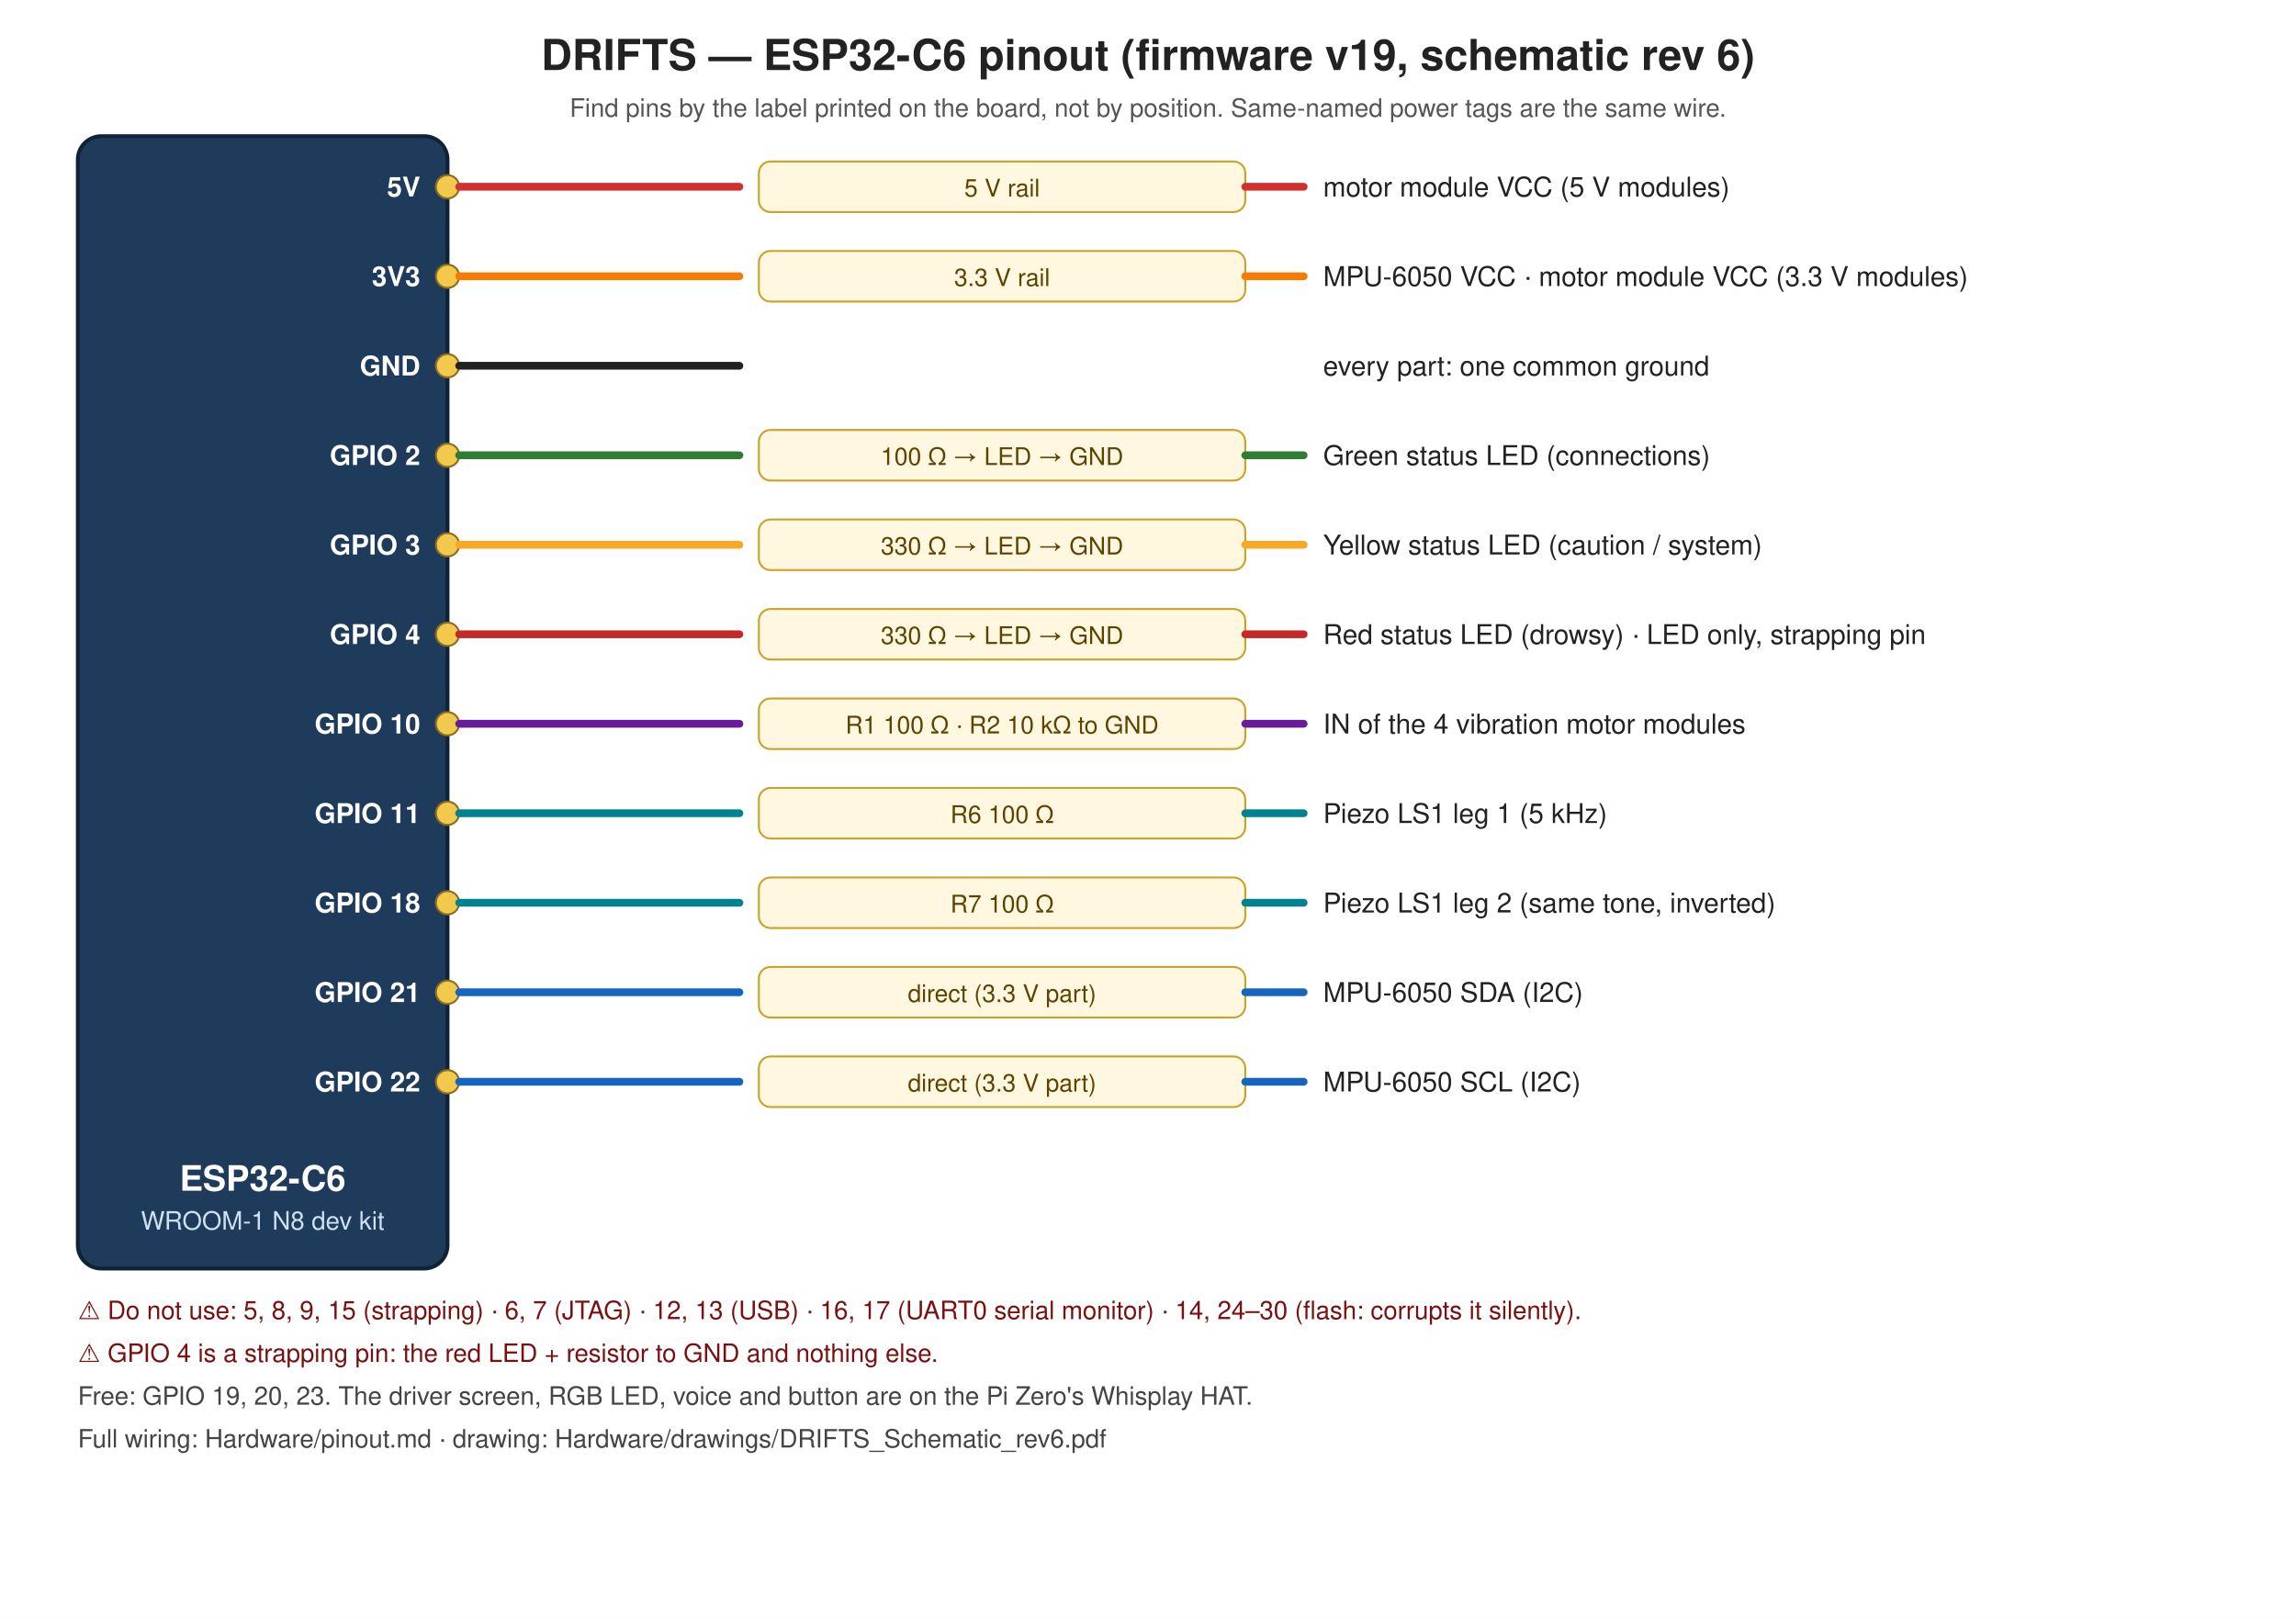
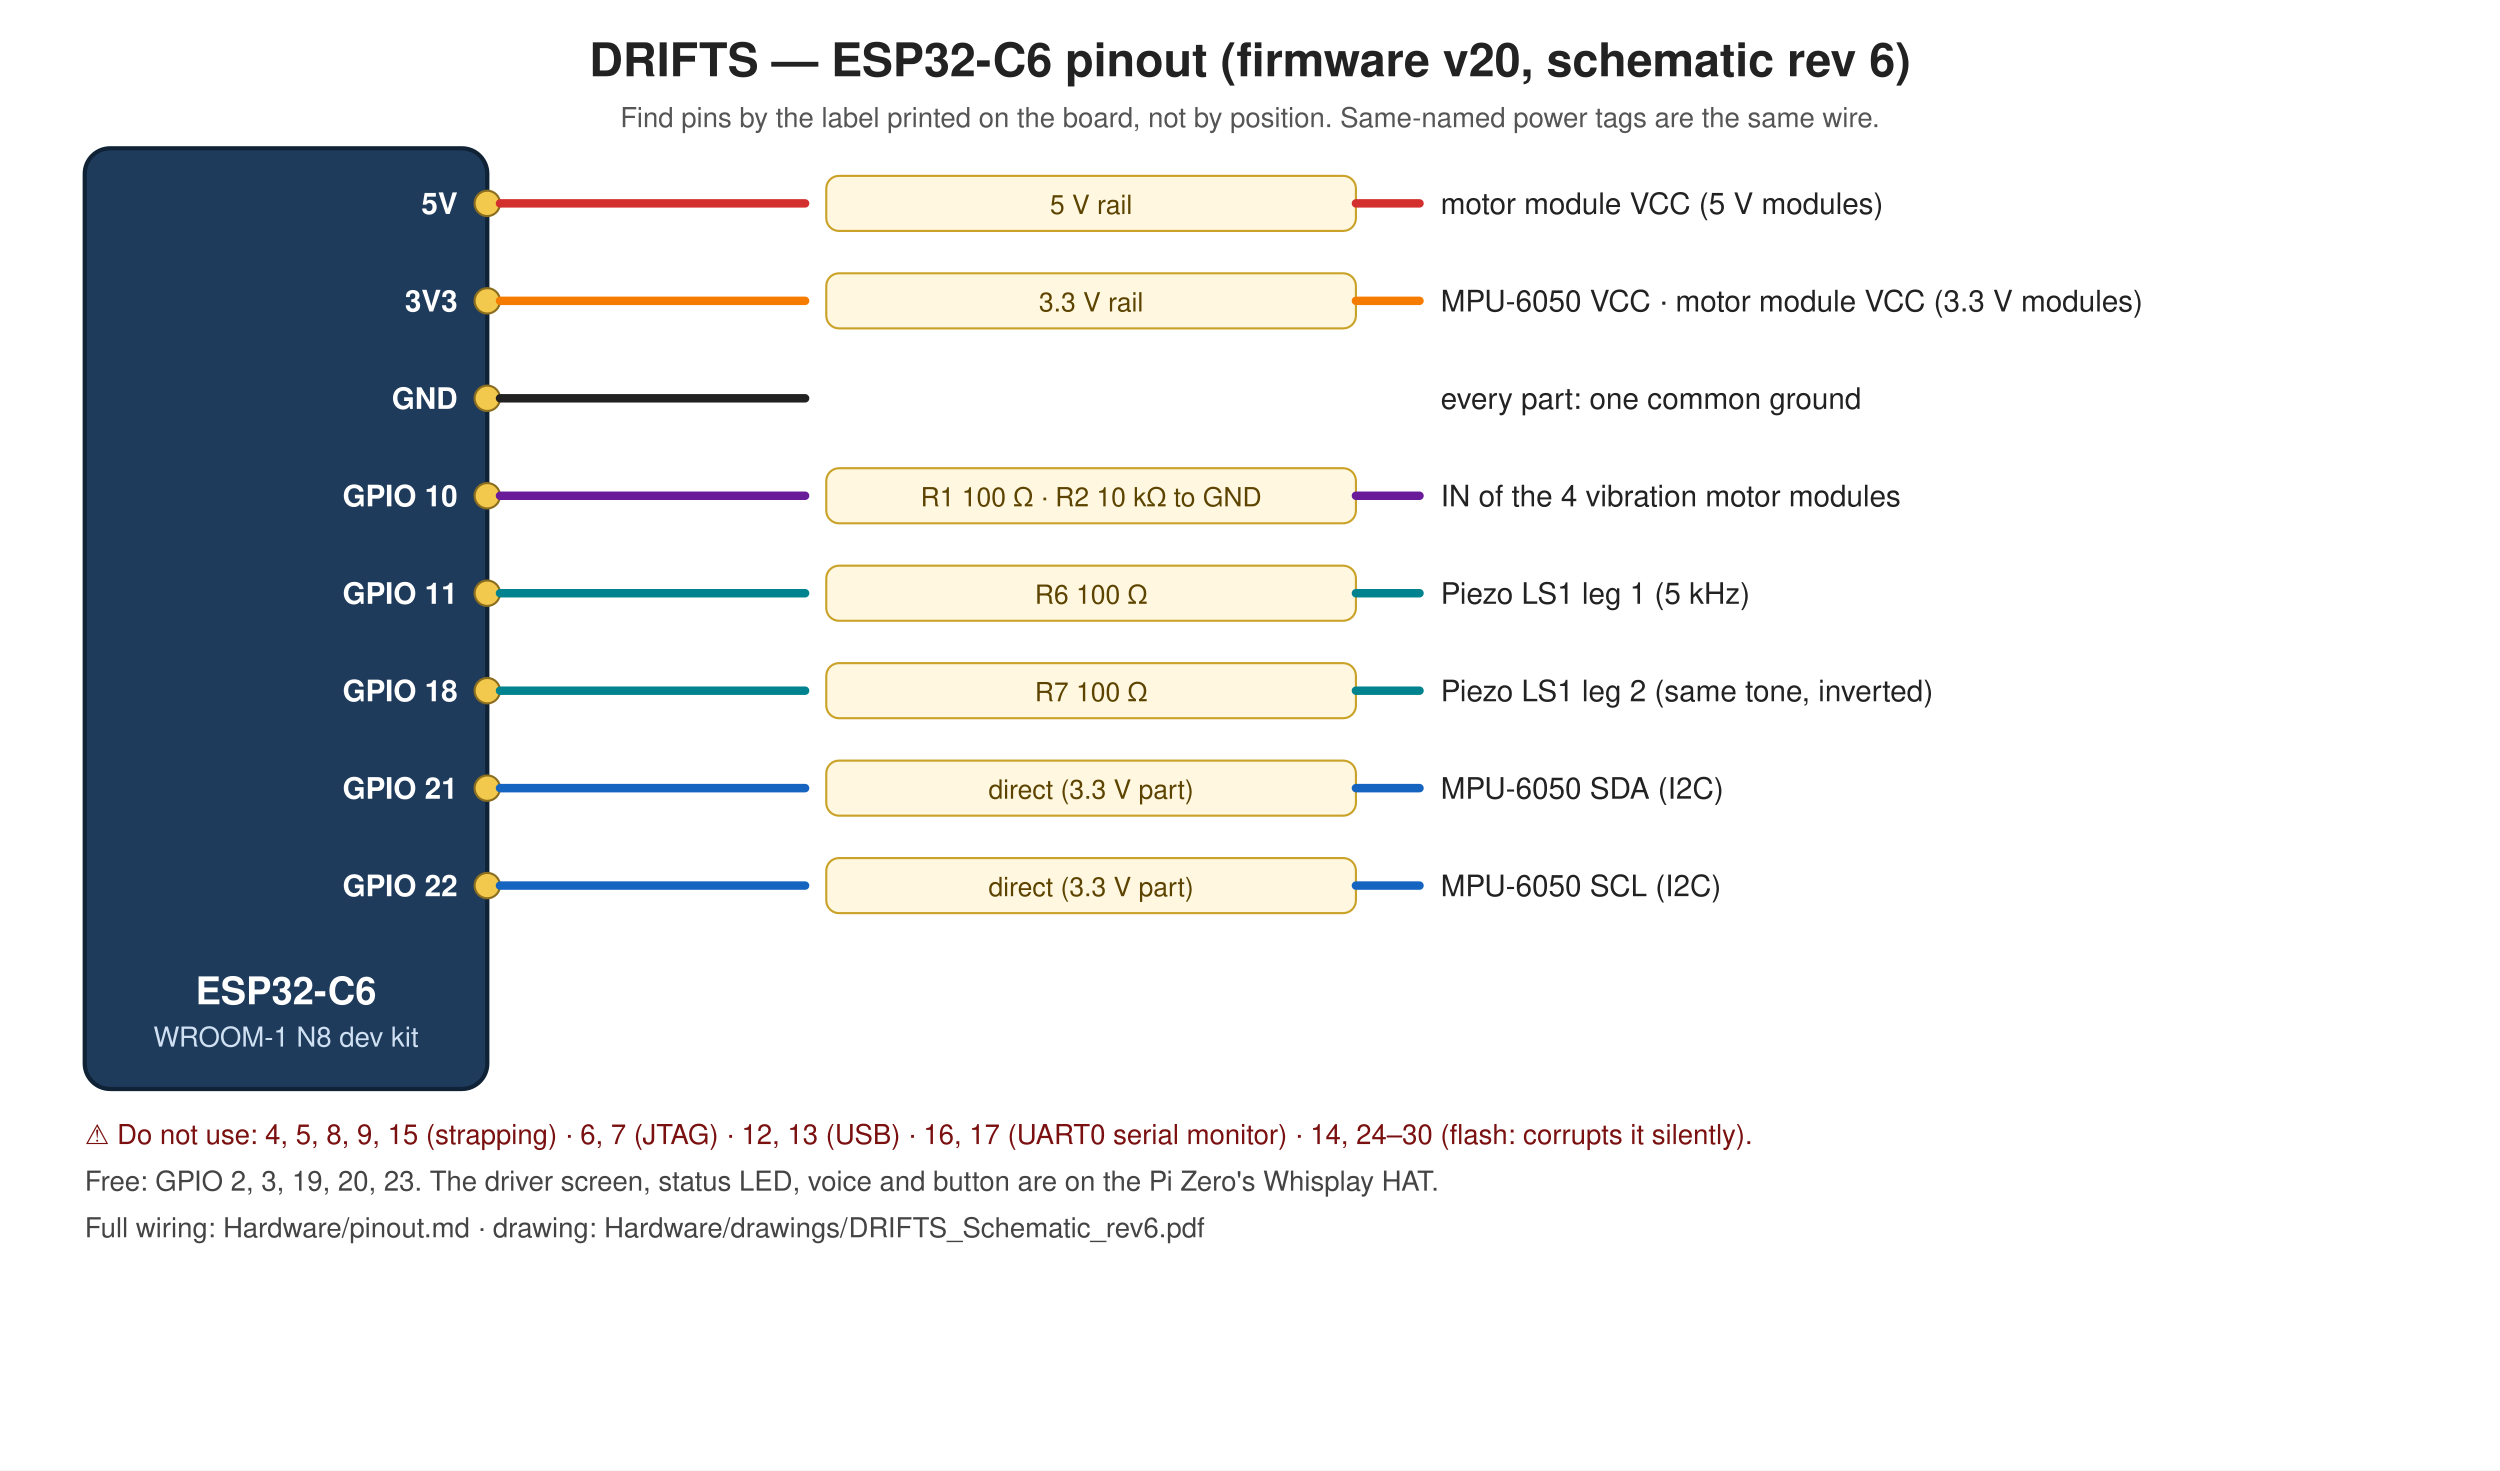
- <svg xmlns="http://www.w3.org/2000/svg" viewBox="0 0 1180 832" width="1180" height="832" font-family="Helvetica, Arial, sans-serif">
-   <rect width="1180" height="832" fill="#ffffff" />
-   <text x="590.0" y="36" font-size="22" fill="#222" text-anchor="middle" font-weight="bold">DRIFTS — ESP32-C6 pinout (firmware v19, schematic rev 6)</text>
+ <svg xmlns="http://www.w3.org/2000/svg" viewBox="0 0 1180 694" width="1180" height="694" font-family="Helvetica, Arial, sans-serif">
+   <rect width="1180" height="694" fill="#ffffff" />
+   <text x="590.0" y="36" font-size="22" fill="#222" text-anchor="middle" font-weight="bold">DRIFTS — ESP32-C6 pinout (firmware v20, schematic rev 6)</text>
  <text x="590.0" y="60" font-size="13" fill="#555" text-anchor="middle" font-weight="normal">Find pins by the label printed on the board, not by position. Same-named power tags are the same wire.</text>
-   <rect x="40" y="70" width="190" height="582" rx="12" fill="#1f3b5c" stroke="#0f2236" stroke-width="2" />
-   <text x="135.0" y="612" font-size="18" fill="#fff" text-anchor="middle" font-weight="bold">ESP32-C6</text>
-   <text x="135.0" y="632" font-size="13" fill="#cfe0f2" text-anchor="middle" font-weight="normal">WROOM-1 N8 dev kit</text>
+   <rect x="40" y="70" width="190" height="444" rx="12" fill="#1f3b5c" stroke="#0f2236" stroke-width="2" />
+   <text x="135.0" y="474" font-size="18" fill="#fff" text-anchor="middle" font-weight="bold">ESP32-C6</text>
+   <text x="135.0" y="494" font-size="13" fill="#cfe0f2" text-anchor="middle" font-weight="normal">WROOM-1 N8 dev kit</text>
  <text x="216" y="101" font-size="14" fill="#fff" text-anchor="end" font-weight="bold">5V</text>
  <circle cx="230" cy="96" r="6" fill="#f2c94c" stroke="#8a6d1f" />
  <line x1="236" y1="96" x2="380" y2="96" stroke="#d32f2f" stroke-width="4" stroke-linecap="round" />
  <rect x="390" y="83" width="250" height="26" rx="6" fill="#fff7e0" stroke="#c9a227" />
  <text x="515" y="101" font-size="12.5" fill="#5c4400" text-anchor="middle" font-weight="normal">5 V rail</text>
  <line x1="640" y1="96" x2="670" y2="96" stroke="#d32f2f" stroke-width="4" stroke-linecap="round" />
  <text x="680" y="101" font-size="14" fill="#222" text-anchor="start" font-weight="normal">motor module VCC (5 V modules)</text>
  <text x="216" y="147" font-size="14" fill="#fff" text-anchor="end" font-weight="bold">3V3</text>
  <circle cx="230" cy="142" r="6" fill="#f2c94c" stroke="#8a6d1f" />
  <line x1="236" y1="142" x2="380" y2="142" stroke="#f57c00" stroke-width="4" stroke-linecap="round" />
  <rect x="390" y="129" width="250" height="26" rx="6" fill="#fff7e0" stroke="#c9a227" />
  <text x="515" y="147" font-size="12.5" fill="#5c4400" text-anchor="middle" font-weight="normal">3.3 V rail</text>
  <line x1="640" y1="142" x2="670" y2="142" stroke="#f57c00" stroke-width="4" stroke-linecap="round" />
  <text x="680" y="147" font-size="14" fill="#222" text-anchor="start" font-weight="normal">MPU-6050 VCC · motor module VCC (3.3 V modules)</text>
  <text x="216" y="193" font-size="14" fill="#fff" text-anchor="end" font-weight="bold">GND</text>
  <circle cx="230" cy="188" r="6" fill="#f2c94c" stroke="#8a6d1f" />
  <line x1="236" y1="188" x2="380" y2="188" stroke="#212121" stroke-width="4" stroke-linecap="round" />
  <text x="680" y="193" font-size="14" fill="#222" text-anchor="start" font-weight="normal">every part: one common ground</text>
-   <text x="216" y="239" font-size="14" fill="#fff" text-anchor="end" font-weight="bold">GPIO 2</text>
+   <text x="216" y="239" font-size="14" fill="#fff" text-anchor="end" font-weight="bold">GPIO 10</text>
  <circle cx="230" cy="234" r="6" fill="#f2c94c" stroke="#8a6d1f" />
-   <line x1="236" y1="234" x2="380" y2="234" stroke="#2e7d32" stroke-width="4" stroke-linecap="round" />
+   <line x1="236" y1="234" x2="380" y2="234" stroke="#6a1b9a" stroke-width="4" stroke-linecap="round" />
  <rect x="390" y="221" width="250" height="26" rx="6" fill="#fff7e0" stroke="#c9a227" />
-   <text x="515" y="239" font-size="12.5" fill="#5c4400" text-anchor="middle" font-weight="normal">100 Ω → LED → GND</text>
-   <line x1="640" y1="234" x2="670" y2="234" stroke="#2e7d32" stroke-width="4" stroke-linecap="round" />
-   <text x="680" y="239" font-size="14" fill="#222" text-anchor="start" font-weight="normal">Green status LED (connections)</text>
-   <text x="216" y="285" font-size="14" fill="#fff" text-anchor="end" font-weight="bold">GPIO 3</text>
+   <text x="515" y="239" font-size="12.5" fill="#5c4400" text-anchor="middle" font-weight="normal">R1 100 Ω · R2 10 kΩ to GND</text>
+   <line x1="640" y1="234" x2="670" y2="234" stroke="#6a1b9a" stroke-width="4" stroke-linecap="round" />
+   <text x="680" y="239" font-size="14" fill="#222" text-anchor="start" font-weight="normal">IN of the 4 vibration motor modules</text>
+   <text x="216" y="285" font-size="14" fill="#fff" text-anchor="end" font-weight="bold">GPIO 11</text>
  <circle cx="230" cy="280" r="6" fill="#f2c94c" stroke="#8a6d1f" />
-   <line x1="236" y1="280" x2="380" y2="280" stroke="#f9a825" stroke-width="4" stroke-linecap="round" />
+   <line x1="236" y1="280" x2="380" y2="280" stroke="#00838f" stroke-width="4" stroke-linecap="round" />
  <rect x="390" y="267" width="250" height="26" rx="6" fill="#fff7e0" stroke="#c9a227" />
-   <text x="515" y="285" font-size="12.5" fill="#5c4400" text-anchor="middle" font-weight="normal">330 Ω → LED → GND</text>
-   <line x1="640" y1="280" x2="670" y2="280" stroke="#f9a825" stroke-width="4" stroke-linecap="round" />
-   <text x="680" y="285" font-size="14" fill="#222" text-anchor="start" font-weight="normal">Yellow status LED (caution / system)</text>
-   <text x="216" y="331" font-size="14" fill="#fff" text-anchor="end" font-weight="bold">GPIO 4</text>
+   <text x="515" y="285" font-size="12.5" fill="#5c4400" text-anchor="middle" font-weight="normal">R6 100 Ω</text>
+   <line x1="640" y1="280" x2="670" y2="280" stroke="#00838f" stroke-width="4" stroke-linecap="round" />
+   <text x="680" y="285" font-size="14" fill="#222" text-anchor="start" font-weight="normal">Piezo LS1 leg 1 (5 kHz)</text>
+   <text x="216" y="331" font-size="14" fill="#fff" text-anchor="end" font-weight="bold">GPIO 18</text>
  <circle cx="230" cy="326" r="6" fill="#f2c94c" stroke="#8a6d1f" />
-   <line x1="236" y1="326" x2="380" y2="326" stroke="#c62828" stroke-width="4" stroke-linecap="round" />
+   <line x1="236" y1="326" x2="380" y2="326" stroke="#00838f" stroke-width="4" stroke-linecap="round" />
  <rect x="390" y="313" width="250" height="26" rx="6" fill="#fff7e0" stroke="#c9a227" />
-   <text x="515" y="331" font-size="12.5" fill="#5c4400" text-anchor="middle" font-weight="normal">330 Ω → LED → GND</text>
-   <line x1="640" y1="326" x2="670" y2="326" stroke="#c62828" stroke-width="4" stroke-linecap="round" />
-   <text x="680" y="331" font-size="14" fill="#222" text-anchor="start" font-weight="normal">Red status LED (drowsy) · LED only, strapping pin</text>
-   <text x="216" y="377" font-size="14" fill="#fff" text-anchor="end" font-weight="bold">GPIO 10</text>
+   <text x="515" y="331" font-size="12.5" fill="#5c4400" text-anchor="middle" font-weight="normal">R7 100 Ω</text>
+   <line x1="640" y1="326" x2="670" y2="326" stroke="#00838f" stroke-width="4" stroke-linecap="round" />
+   <text x="680" y="331" font-size="14" fill="#222" text-anchor="start" font-weight="normal">Piezo LS1 leg 2 (same tone, inverted)</text>
+   <text x="216" y="377" font-size="14" fill="#fff" text-anchor="end" font-weight="bold">GPIO 21</text>
  <circle cx="230" cy="372" r="6" fill="#f2c94c" stroke="#8a6d1f" />
-   <line x1="236" y1="372" x2="380" y2="372" stroke="#6a1b9a" stroke-width="4" stroke-linecap="round" />
+   <line x1="236" y1="372" x2="380" y2="372" stroke="#1565c0" stroke-width="4" stroke-linecap="round" />
  <rect x="390" y="359" width="250" height="26" rx="6" fill="#fff7e0" stroke="#c9a227" />
-   <text x="515" y="377" font-size="12.5" fill="#5c4400" text-anchor="middle" font-weight="normal">R1 100 Ω · R2 10 kΩ to GND</text>
-   <line x1="640" y1="372" x2="670" y2="372" stroke="#6a1b9a" stroke-width="4" stroke-linecap="round" />
-   <text x="680" y="377" font-size="14" fill="#222" text-anchor="start" font-weight="normal">IN of the 4 vibration motor modules</text>
-   <text x="216" y="423" font-size="14" fill="#fff" text-anchor="end" font-weight="bold">GPIO 11</text>
+   <text x="515" y="377" font-size="12.5" fill="#5c4400" text-anchor="middle" font-weight="normal">direct (3.3 V part)</text>
+   <line x1="640" y1="372" x2="670" y2="372" stroke="#1565c0" stroke-width="4" stroke-linecap="round" />
+   <text x="680" y="377" font-size="14" fill="#222" text-anchor="start" font-weight="normal">MPU-6050 SDA (I2C)</text>
+   <text x="216" y="423" font-size="14" fill="#fff" text-anchor="end" font-weight="bold">GPIO 22</text>
  <circle cx="230" cy="418" r="6" fill="#f2c94c" stroke="#8a6d1f" />
-   <line x1="236" y1="418" x2="380" y2="418" stroke="#00838f" stroke-width="4" stroke-linecap="round" />
+   <line x1="236" y1="418" x2="380" y2="418" stroke="#1565c0" stroke-width="4" stroke-linecap="round" />
  <rect x="390" y="405" width="250" height="26" rx="6" fill="#fff7e0" stroke="#c9a227" />
-   <text x="515" y="423" font-size="12.5" fill="#5c4400" text-anchor="middle" font-weight="normal">R6 100 Ω</text>
-   <line x1="640" y1="418" x2="670" y2="418" stroke="#00838f" stroke-width="4" stroke-linecap="round" />
-   <text x="680" y="423" font-size="14" fill="#222" text-anchor="start" font-weight="normal">Piezo LS1 leg 1 (5 kHz)</text>
-   <text x="216" y="469" font-size="14" fill="#fff" text-anchor="end" font-weight="bold">GPIO 18</text>
-   <circle cx="230" cy="464" r="6" fill="#f2c94c" stroke="#8a6d1f" />
-   <line x1="236" y1="464" x2="380" y2="464" stroke="#00838f" stroke-width="4" stroke-linecap="round" />
-   <rect x="390" y="451" width="250" height="26" rx="6" fill="#fff7e0" stroke="#c9a227" />
-   <text x="515" y="469" font-size="12.5" fill="#5c4400" text-anchor="middle" font-weight="normal">R7 100 Ω</text>
-   <line x1="640" y1="464" x2="670" y2="464" stroke="#00838f" stroke-width="4" stroke-linecap="round" />
-   <text x="680" y="469" font-size="14" fill="#222" text-anchor="start" font-weight="normal">Piezo LS1 leg 2 (same tone, inverted)</text>
-   <text x="216" y="515" font-size="14" fill="#fff" text-anchor="end" font-weight="bold">GPIO 21</text>
-   <circle cx="230" cy="510" r="6" fill="#f2c94c" stroke="#8a6d1f" />
-   <line x1="236" y1="510" x2="380" y2="510" stroke="#1565c0" stroke-width="4" stroke-linecap="round" />
-   <rect x="390" y="497" width="250" height="26" rx="6" fill="#fff7e0" stroke="#c9a227" />
-   <text x="515" y="515" font-size="12.5" fill="#5c4400" text-anchor="middle" font-weight="normal">direct (3.3 V part)</text>
-   <line x1="640" y1="510" x2="670" y2="510" stroke="#1565c0" stroke-width="4" stroke-linecap="round" />
-   <text x="680" y="515" font-size="14" fill="#222" text-anchor="start" font-weight="normal">MPU-6050 SDA (I2C)</text>
-   <text x="216" y="561" font-size="14" fill="#fff" text-anchor="end" font-weight="bold">GPIO 22</text>
-   <circle cx="230" cy="556" r="6" fill="#f2c94c" stroke="#8a6d1f" />
-   <line x1="236" y1="556" x2="380" y2="556" stroke="#1565c0" stroke-width="4" stroke-linecap="round" />
-   <rect x="390" y="543" width="250" height="26" rx="6" fill="#fff7e0" stroke="#c9a227" />
-   <text x="515" y="561" font-size="12.5" fill="#5c4400" text-anchor="middle" font-weight="normal">direct (3.3 V part)</text>
-   <line x1="640" y1="556" x2="670" y2="556" stroke="#1565c0" stroke-width="4" stroke-linecap="round" />
-   <text x="680" y="561" font-size="14" fill="#222" text-anchor="start" font-weight="normal">MPU-6050 SCL (I2C)</text>
-   <text x="40" y="678" font-size="13" fill="#7a1010" text-anchor="start" font-weight="normal">⚠ Do not use: 5, 8, 9, 15 (strapping) · 6, 7 (JTAG) · 12, 13 (USB) · 16, 17 (UART0 serial monitor) · 14, 24–30 (flash: corrupts it silently).</text>
-   <text x="40" y="700" font-size="13" fill="#7a1010" text-anchor="start" font-weight="normal">⚠ GPIO 4 is a strapping pin: the red LED + resistor to GND and nothing else.</text>
-   <text x="40" y="722" font-size="13" fill="#444" text-anchor="start" font-weight="normal">Free: GPIO 19, 20, 23. The driver screen, RGB LED, voice and button are on the Pi Zero's Whisplay HAT.</text>
-   <text x="40" y="744" font-size="13" fill="#444" text-anchor="start" font-weight="normal">Full wiring: Hardware/pinout.md · drawing: Hardware/drawings/DRIFTS_Schematic_rev6.pdf</text>
+   <text x="515" y="423" font-size="12.5" fill="#5c4400" text-anchor="middle" font-weight="normal">direct (3.3 V part)</text>
+   <line x1="640" y1="418" x2="670" y2="418" stroke="#1565c0" stroke-width="4" stroke-linecap="round" />
+   <text x="680" y="423" font-size="14" fill="#222" text-anchor="start" font-weight="normal">MPU-6050 SCL (I2C)</text>
+   <text x="40" y="540" font-size="13" fill="#7a1010" text-anchor="start" font-weight="normal">⚠ Do not use: 4, 5, 8, 9, 15 (strapping) · 6, 7 (JTAG) · 12, 13 (USB) · 16, 17 (UART0 serial monitor) · 14, 24–30 (flash: corrupts it silently).</text>
+   <text x="40" y="562" font-size="13" fill="#444" text-anchor="start" font-weight="normal">Free: GPIO 2, 3, 19, 20, 23. The driver screen, status LED, voice and button are on the Pi Zero's Whisplay HAT.</text>
+   <text x="40" y="584" font-size="13" fill="#444" text-anchor="start" font-weight="normal">Full wiring: Hardware/pinout.md · drawing: Hardware/drawings/DRIFTS_Schematic_rev6.pdf</text>
</svg>
